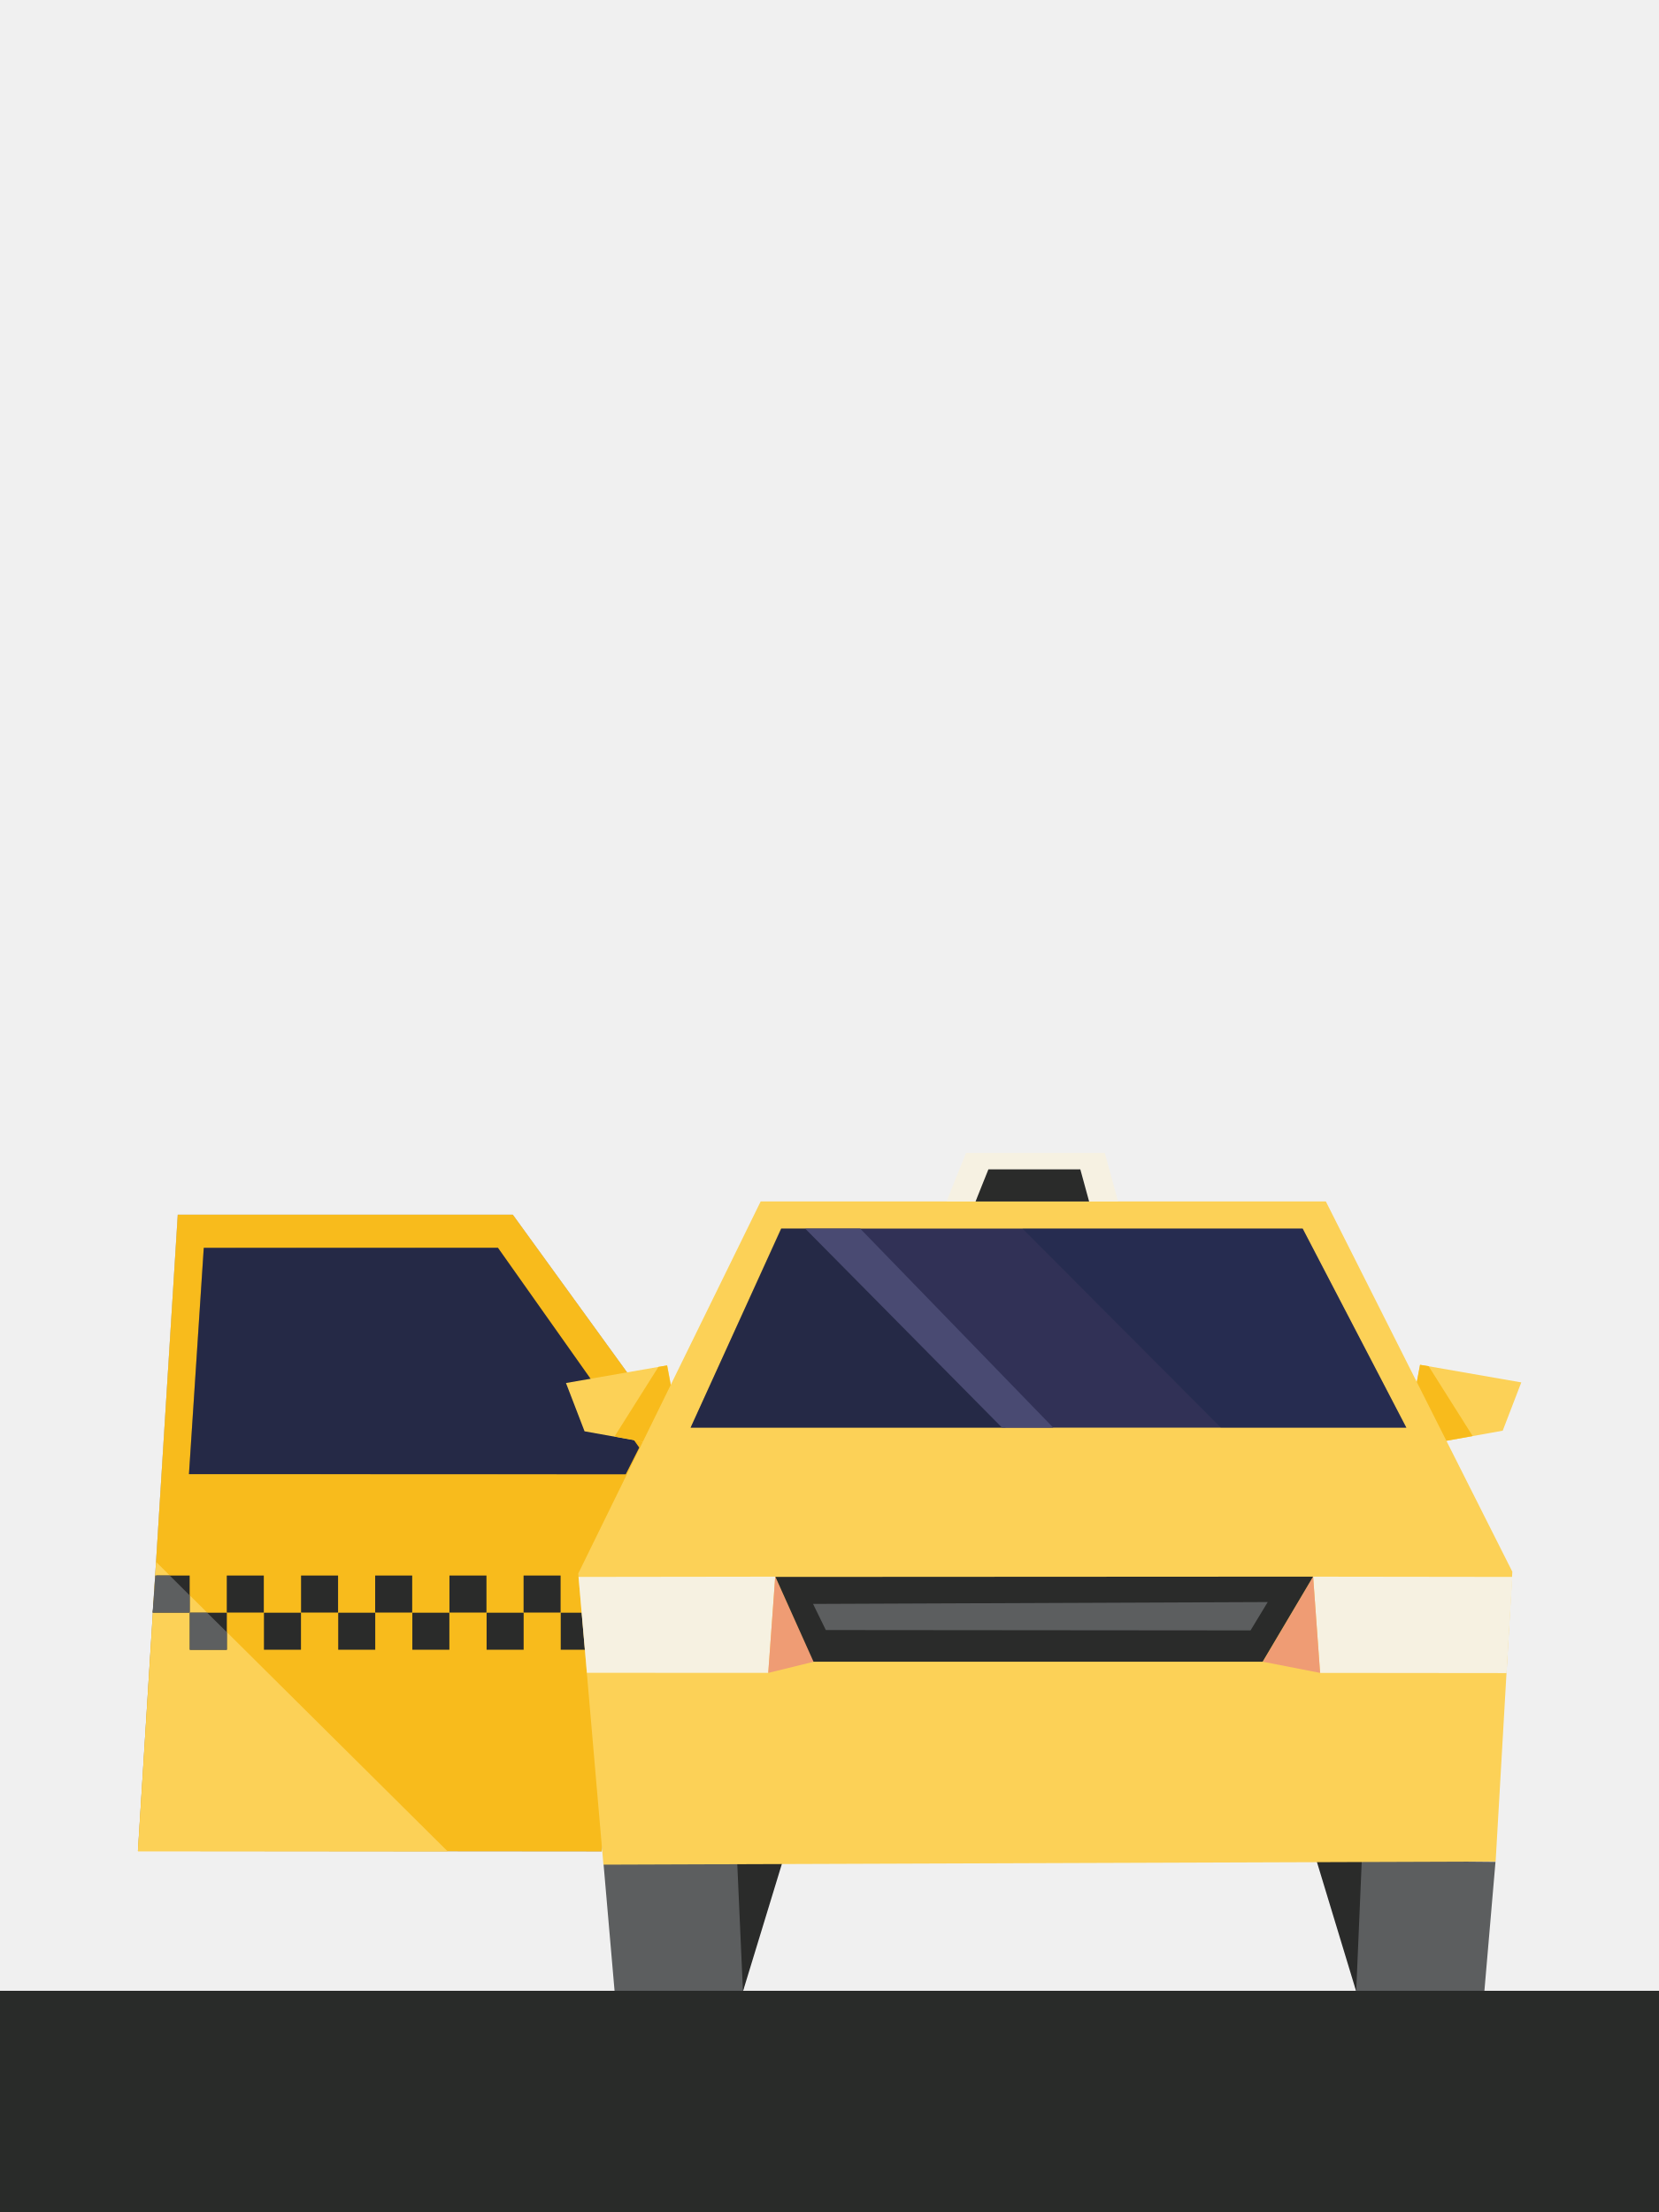
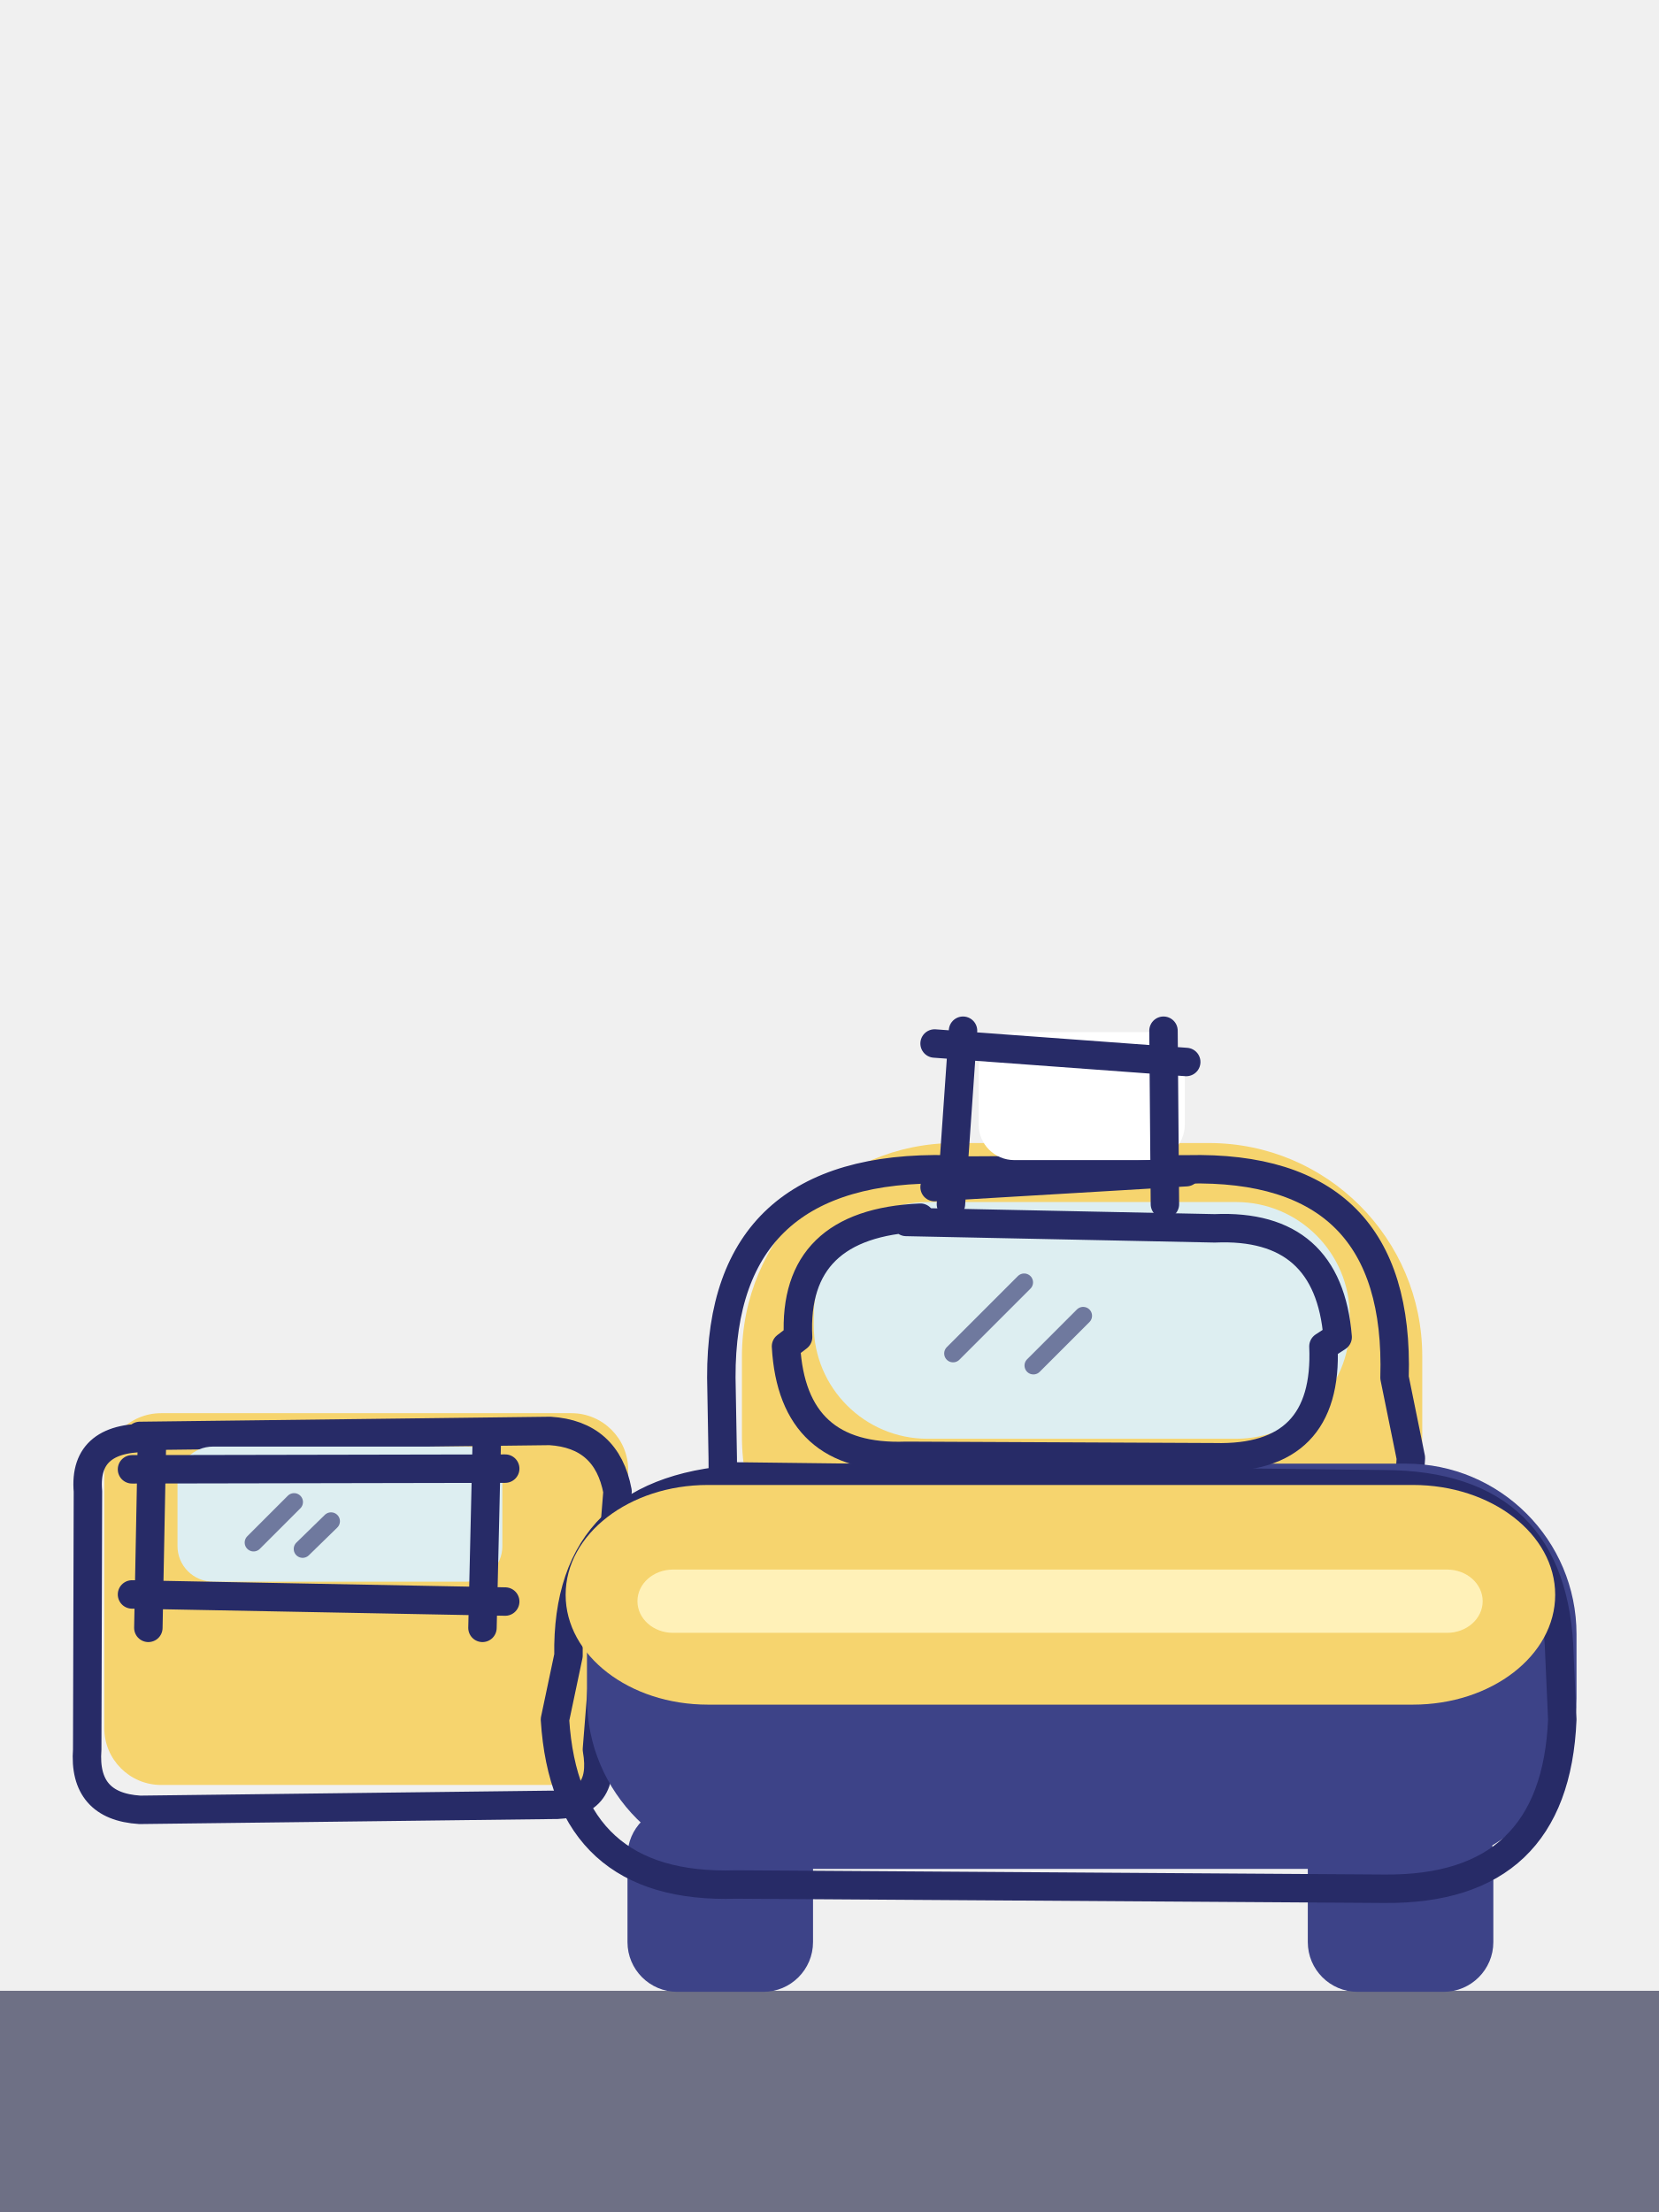
- <svg xmlns="http://www.w3.org/2000/svg" width="100%" height="100%" viewBox="0 0 60 80" version="1.1" xml:space="preserve" style="fill-rule:evenodd;clip-rule:evenodd;stroke-linejoin:round;stroke-miterlimit:2;">
-   <g id="flex-zone">
-     <g transform="matrix(0.239862,0,0,0.239862,4.98882,41.6961)">
-       <path d="M6.006,9.32L0,105.256L69.922,105.32L69.923,105.32L77.901,38.819L56.521,9.32L6.006,9.32Z" style="fill:rgb(193,190,187);fill-rule:nonzero;" />
-       <path d="M6.006,9.32L0,105.256L69.922,105.32L69.923,105.32L77.901,38.819L56.521,9.32L6.006,9.32Z" style="fill:rgb(193,190,187);fill-rule:nonzero;" />
-       <path d="M6.006,9.32L0,105.256L69.922,105.32L69.923,105.32L77.901,38.819L56.521,9.32L6.006,9.32Z" style="fill:rgb(248,187,28);fill-rule:nonzero;" />
-       <path d="M0.002,105.32L46.707,105.32L2.754,61.686L0.002,105.32Z" style="fill:rgb(252,209,87);fill-rule:nonzero;" />
-       <path d="M73.552,48.453L7.696,48.432L9.929,14.308L54.278,14.308L75.578,44.432L73.552,48.453Z" style="fill:rgb(49,49,86);fill-rule:nonzero;" />
-       <g opacity="0.3">
-         <g>
-           <path d="M9.909,14.337L7.68,48.443L73.528,48.465L75.578,44.433L54.282,14.293L9.909,14.337Z" style="fill:rgb(10,23,35);fill-rule:nonzero;" />
-         </g>
-       </g>
-       <path d="M7.801,69.309L2.218,69.309L2.78,63.726L7.801,63.726L7.801,69.309Z" style="fill:rgb(42,43,42);fill-rule:nonzero;" />
-       <rect x="7.822" y="69.331" width="5.583" height="5.583" style="fill:rgb(42,43,42);" />
-       <rect x="13.395" y="63.725" width="5.583" height="5.583" style="fill:rgb(42,43,42);" />
-       <rect x="18.999" y="69.331" width="5.583" height="5.583" style="fill:rgb(42,43,42);" />
-       <rect x="24.593" y="63.725" width="5.583" height="5.583" style="fill:rgb(42,43,42);" />
-       <rect x="30.197" y="69.331" width="5.583" height="5.583" style="fill:rgb(42,43,42);" />
-       <rect x="35.77" y="63.725" width="5.583" height="5.583" style="fill:rgb(42,43,42);" />
-       <rect x="41.374" y="69.331" width="5.583" height="5.583" style="fill:rgb(42,43,42);" />
-       <rect x="46.968" y="63.725" width="5.583" height="5.583" style="fill:rgb(42,43,42);" />
-       <rect x="52.572" y="69.331" width="5.583" height="5.583" style="fill:rgb(42,43,42);" />
-       <rect x="58.145" y="63.725" width="5.583" height="5.583" style="fill:rgb(42,43,42);" />
-       <rect x="63.749" y="69.331" width="5.583" height="5.583" style="fill:rgb(42,43,42);" />
-       <path d="M7.801,69.309L2.218,69.309L2.6,63.718L4.796,63.726L7.801,66.715L7.801,69.309Z" style="fill:rgb(93,95,96);fill-rule:nonzero;" />
-       <path d="M13.405,74.913L7.822,74.913L7.822,69.33L10.433,69.33L13.405,72.268L13.405,74.913Z" style="fill:rgb(93,95,96);fill-rule:nonzero;" />
-     </g>
-     <g transform="matrix(0.239862,0,0,0.239862,5.05267,41.6958)">
-       <path d="M83.116,41.098L80.795,38.759L79.536,32.038L64.275,34.7L67.075,41.979L80.726,44.429L83.116,41.098Z" style="fill:rgb(252,209,87);fill-rule:nonzero;" />
-       <path d="M71.592,42.767L78.213,32.265L79.51,32.057L80.779,38.754L83.038,40.939L80.711,44.433L71.592,42.767Z" style="fill:rgb(248,187,28);fill-rule:nonzero;" />
-       <path d="M191.795,38.665L189.473,41.005L191.863,44.335L205.515,41.885L208.315,34.606L193.054,31.946L191.795,38.665Z" style="fill:rgb(252,209,87);fill-rule:nonzero;" />
-       <path d="M200.987,42.697L194.346,32.166L193.049,31.958L191.78,38.655L189.521,40.84L191.848,44.334L200.987,42.697Z" style="fill:rgb(248,187,28);fill-rule:nonzero;" />
-       <path d="M183.424,126.433L202.746,126.433L204.425,106.901L179.433,106.691L183.424,126.433Z" style="fill:rgb(92,94,95);fill-rule:nonzero;" />
-       <path d="M177.431,106.692L183.423,126.434L184.263,106.692L177.431,106.692Z" style="fill:rgb(42,43,42);fill-rule:nonzero;" />
-       <path d="M69.927,107.112L71.606,126.433L90.957,126.433L94.92,106.901L69.927,107.112Z" style="fill:rgb(92,94,95);fill-rule:nonzero;" />
-       <path d="M90.088,106.901L90.957,126.433L96.921,106.901L90.088,106.901Z" style="fill:rgb(42,43,42);fill-rule:nonzero;" />
-       <path d="M93.628,7.321L66.123,63.422L69.919,107.321L202.556,106.852L204.446,106.845L206.965,63.152L178.847,7.321L93.628,7.321Z" style="fill:rgb(252,209,87);fill-rule:nonzero;" />
-       <path d="M175.357,11.414L96.731,11.414L83.061,41.433L190.986,41.433L175.357,11.414Z" style="fill:rgb(49,49,86);fill-rule:nonzero;" />
-       <g opacity="0.3">
-         <g>
-           <path d="M175.321,11.414L133.1,11.414L163.011,41.434L190.987,41.434L175.321,11.414Z" style="fill:rgb(15,35,66);fill-rule:nonzero;" />
-         </g>
-       </g>
-       <g opacity="0.3">
-         <g>
-           <path d="M96.69,11.414L83.061,41.434L130.565,41.434L100.346,11.414L96.69,11.414Z" style="fill:rgb(10,23,35);fill-rule:nonzero;" />
-         </g>
-       </g>
-       <path d="M130.024,41.433L137.749,41.433L108.634,11.414L100.347,11.414L130.024,41.433Z" style="fill:rgb(73,74,114);fill-rule:nonzero;" />
-       <path d="M206.965,63.934L176.928,63.895L177.979,78.406L206.098,78.434L206.965,63.934Z" style="fill:rgb(246,241,225);fill-rule:nonzero;" />
-       <path d="M177.979,78.406L169.356,76.724L176.927,63.895L177.979,78.406Z" style="fill:rgb(239,156,116);fill-rule:nonzero;" />
-       <path d="M66.165,63.934L95.824,63.895L94.772,78.406L67.428,78.392L66.165,63.934Z" style="fill:rgb(246,241,225);fill-rule:nonzero;" />
-       <path d="M94.772,78.406L101.642,76.724L95.824,63.895L94.772,78.406Z" style="fill:rgb(239,156,116);fill-rule:nonzero;" />
-       <path d="M101.598,76.723L169.313,76.723L176.917,63.892L95.857,63.935L101.598,76.723Z" style="fill:rgb(42,43,42);fill-rule:nonzero;" />
-       <path d="M170.083,67.727L167.491,71.999L103.453,71.944L101.527,68.008L170.083,67.727Z" style="fill:rgb(92,94,95);fill-rule:nonzero;" />
-       <path d="M121.669,7.312L147.515,7.312L145.515,0L124.588,0C124.588,0 121.628,7.368 121.669,7.312" style="fill:rgb(246,241,226);fill-rule:nonzero;" />
-       <path d="M126.032,7.33L143.152,7.33L141.827,2.486L127.966,2.486C127.966,2.486 126.005,7.367 126.032,7.33" style="fill:rgb(42,43,42);fill-rule:nonzero;" />
-     </g>
-     <g transform="matrix(0.248575,-9.50748e-20,-3.49091e-19,0.0680873,0.116218,71.9604)">
-       <rect x="-0.468" y="0.582" width="241.376" height="117.496" style="fill:rgb(41,43,41);" />
+ <svg xmlns="http://www.w3.org/2000/svg" viewBox="0 0 60 80" fill-rule="evenodd" clip-rule="evenodd" stroke-linejoin="round" stroke-miterlimit="2">
+   <rect x="0" y="72" width="60" height="8" fill="#6E7085" />
+   <g transform="translate(3 38.1) scale(0.2571)">
+     <rect x="3" y="50.6" width="73.7" height="52.3" rx="8" fill="#F6D46E" />
+     <path d="M8 53.8L65.7 53.1Q73.7 53.6 75.2 61.6L72.3 97.9Q73.7 105.9 65.7 105.7L8 106.4Q0 105.9 0.6 97.9L0.7 61.6Q0 53.6 10 54.1" fill="none" stroke="#272B67" stroke-width="4" stroke-linecap="round" stroke-linejoin="round" />
+     <rect x="13.3" y="55.3" width="45.7" height="19" rx="5" fill="#DDEEF1" />
+     <path d="M6.9 58.5L59.4 58.4M56.8 54.9L56.2 80.8M59.4 77.1L6.9 76.1M9.2 80.8L9.7 54.9" fill="none" stroke="#272B67" stroke-width="4" stroke-linecap="round" stroke-linejoin="round" />
+     <line x1="24" y1="68.8" x2="29.7" y2="63.1" stroke="#272B67" stroke-width="2.5" stroke-linecap="round" opacity="0.6" />
+     <line x1="30.9" y1="69.7" x2="34.9" y2="65.8" stroke="#272B67" stroke-width="2.5" stroke-linecap="round" opacity="0.6" />
+     <g transform="translate(65 13.2)">
+       <rect x="11.6" y="92.7" width="26.1" height="26.1" rx="7" fill="#3D4388" />
+       <rect x="107.3" y="92.7" width="26.1" height="26.1" rx="7" fill="#3D4388" />
+       <rect x="27.7" y="-0.6" width="95.7" height="71.3" rx="30" fill="#F6D46E" />
+       <path d="M54.7 3.3L90.4 3.1Q120.4 2.4 119.5 32.4L121.8 43.7Q120.4 73.7 90.4 74L54.7 74Q24.7 73.7 25 43.7L24.8 32.4Q24.7 2.4 56.7 3.1" fill="none" stroke="#272B67" stroke-width="4" stroke-linecap="round" stroke-linejoin="round" />
+       <rect x="5.9" y="44.5" width="139.2" height="57" rx="24" fill="#3D4388" />
+       <path d="M26.9 46.3L118.1 47.4Q142.1 47.5 142.7 71.5L143.1 80.5Q142.1 104.5 118.1 104.3L26.9 103.7Q2.9 104.5 1.4 80.5L3.3 71.5Q2.9 47.5 28.9 46.6" fill="none" stroke="#272B67" stroke-width="4" stroke-linecap="round" stroke-linejoin="round" />
+       <rect x="2.9" y="47.5" width="139.2" height="30.9" rx="20" fill="#F6D46E" />
+       <rect x="37.8" y="7.7" width="75.4" height="33.3" rx="16" fill="#DDEEF1" />
+       <path d="M50.8 10.5L94.2 11.4Q110.2 10.7 111.5 26.7L109.5 28Q110.2 44 94.2 43.6L50.8 43.4Q34.8 44 33.9 28L35.6 26.7Q34.8 10.7 52.8 9.9" fill="none" stroke="#272B67" stroke-width="4" stroke-linecap="round" stroke-linejoin="round" />
+       <line x1="57.4" y1="29" x2="67.4" y2="19" stroke="#272B67" stroke-width="2.5" stroke-linecap="round" opacity="0.6" />
+       <line x1="68.7" y1="30.7" x2="75.7" y2="23.7" stroke="#272B67" stroke-width="2.5" stroke-linecap="round" opacity="0.6" />
+       <rect x="13" y="59.4" width="118.9" height="8.9" rx="5" fill="#FFF1B8" />
+       <rect x="61" y="-16.2" width="29" height="18" rx="5" fill="#FFFFFF" />
+       <path d="M54.8 -14.6L90.2 -12M87 -16.4L87.2 8M90.2 3.5L54.8 5.6M57.1 8L58.8 -16.4" fill="none" stroke="#272B67" stroke-width="4" stroke-linecap="round" stroke-linejoin="round" />
    </g>
  </g>
</svg>
